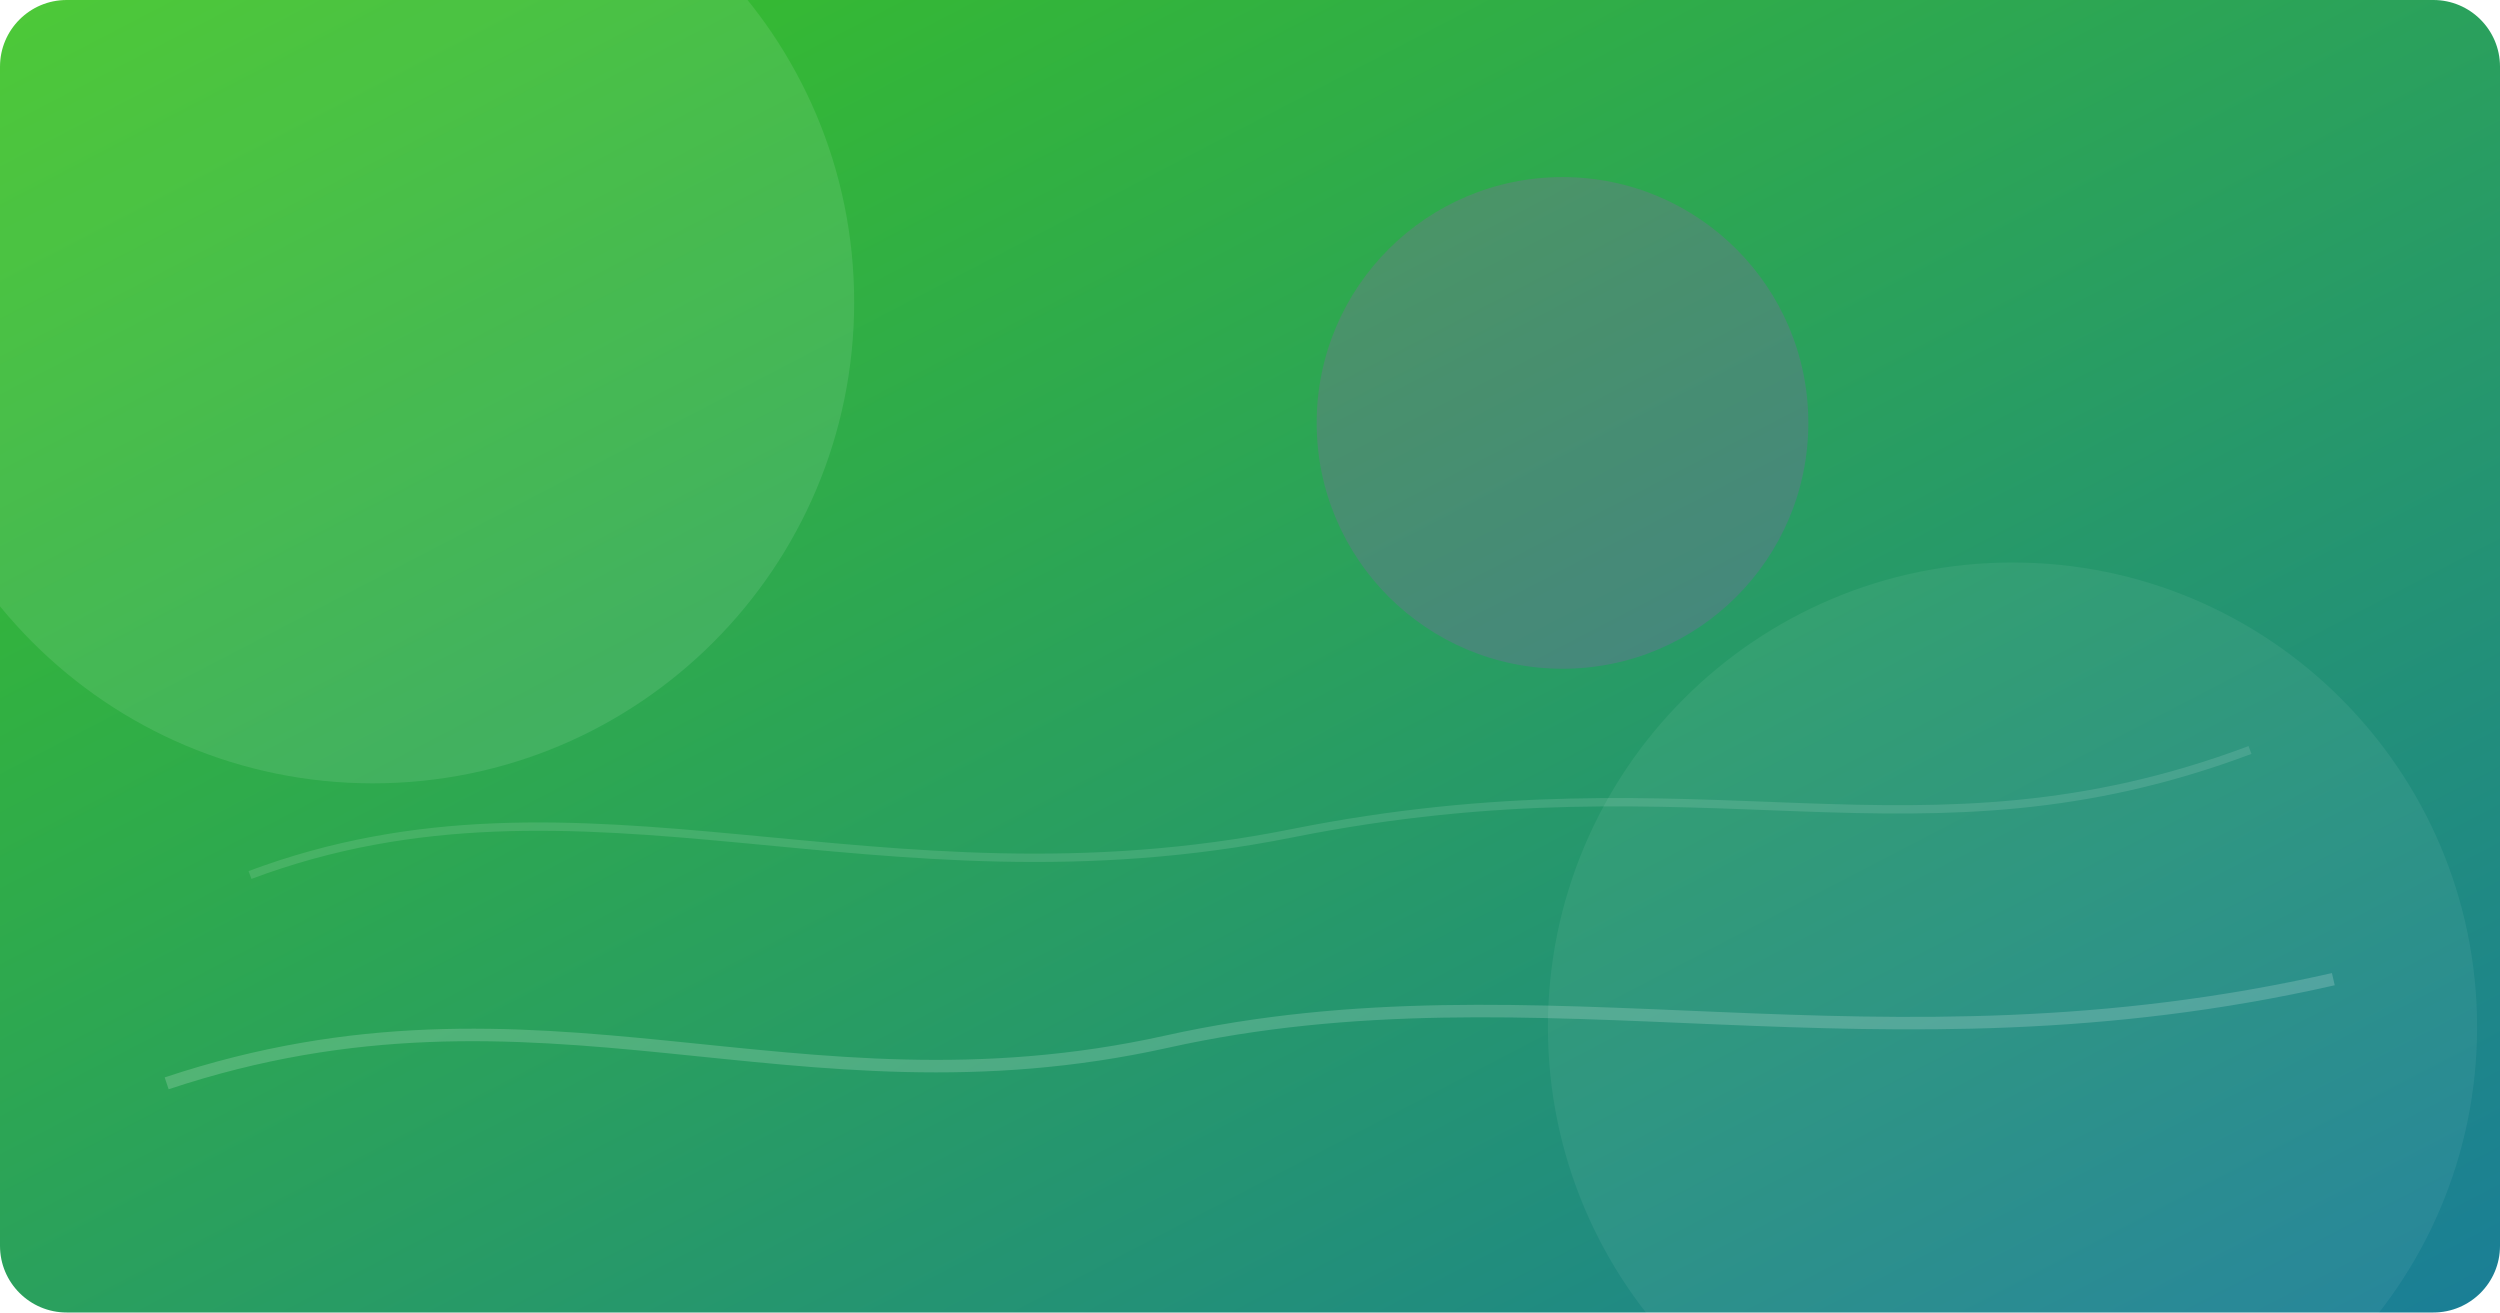
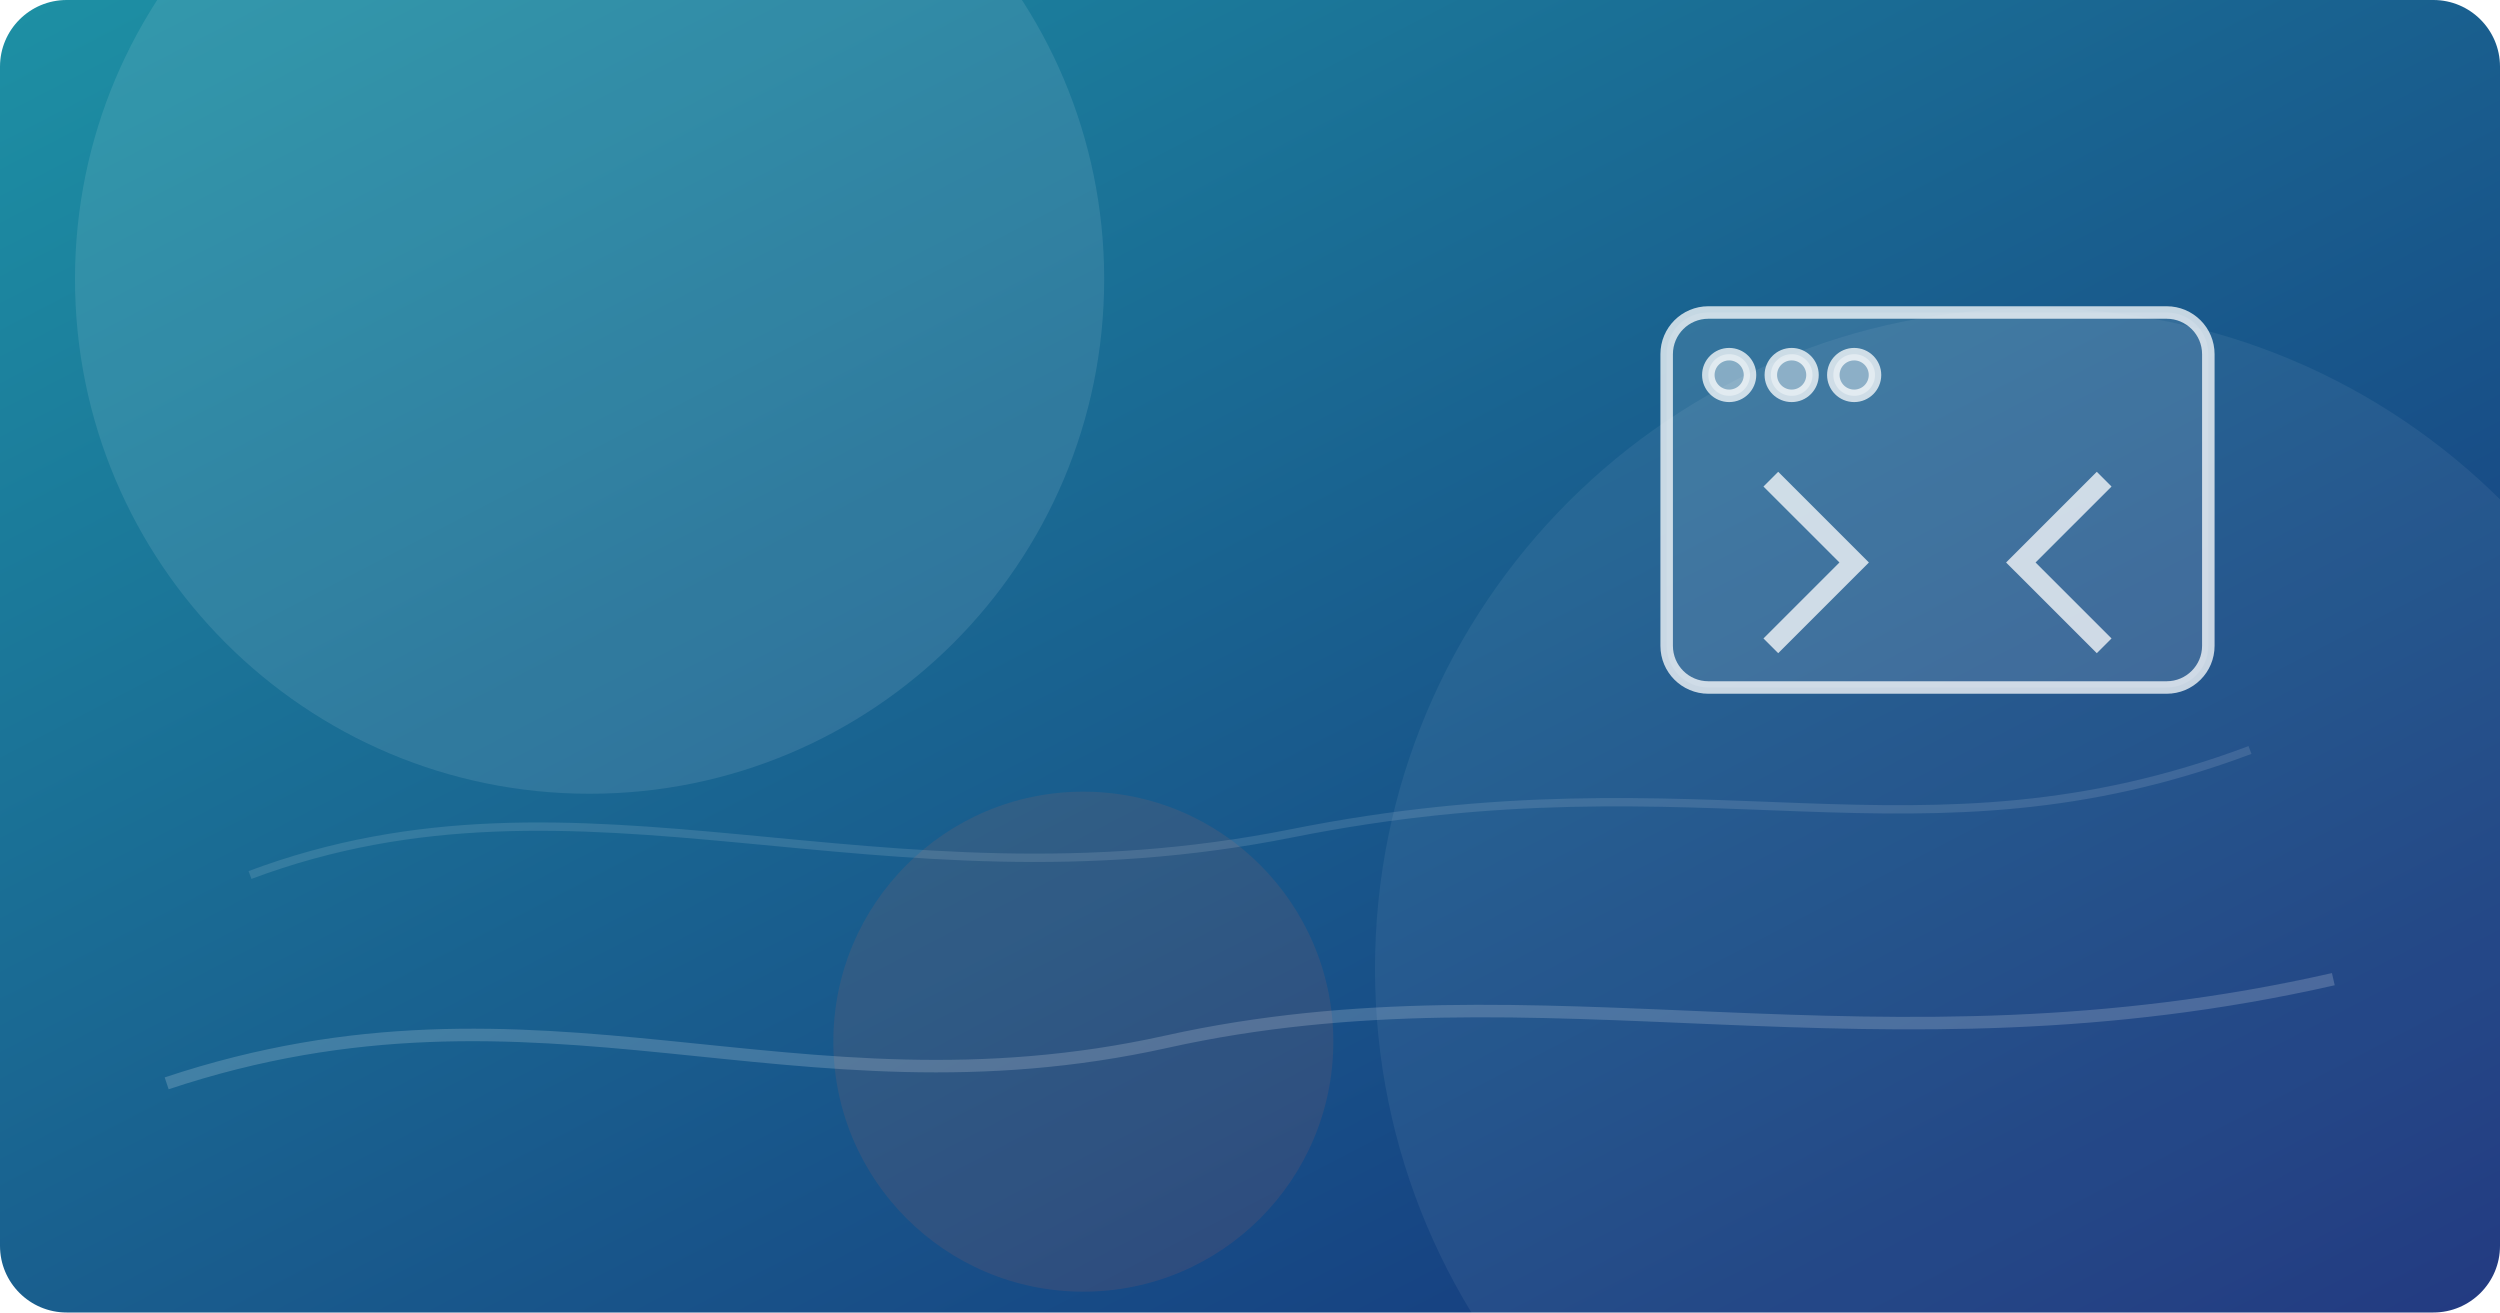
<svg xmlns="http://www.w3.org/2000/svg" width="1200" height="630" viewBox="0 0 1200 630" fill="none">
  <defs>
    <linearGradient id="bg" x1="0" y1="0" x2="1" y2="1">
-       <stop offset="0" stop-color="#3ac322" />
-       <stop offset="1" stop-color="#1a7e97" />
+       <stop offset="0" stop-color="#1d90a4" />
+       <stop offset="1" stop-color="#152e79" />
    </linearGradient>
  </defs>
  <rect width="1200" height="630" rx="32" fill="url(#bg)" />
-   <circle cx="179" cy="145" r="231" fill="rgba(255,255,255,0.10)" />
-   <circle cx="966" cy="493" r="223" fill="rgba(255,255,255,0.06)" />
-   <circle cx="750" cy="203" r="118" fill="#c836e2" fill-opacity="0.18" />
+   <circle cx="283" cy="134" r="247" fill="rgba(255,255,255,0.10)" />
+   <circle cx="977" cy="465" r="317" fill="rgba(255,255,255,0.06)" />
+   <circle cx="520" cy="500" r="120" fill="#e06751" fill-opacity="0.12" />
  <path d="M80 520 C 260 460, 380 540, 560 500 S 900 520, 1120 470" stroke="rgba(255,255,255,0.18)" stroke-width="6" fill="none" />
  <path d="M120 420 C 280 360, 420 440, 620 400 S 920 420, 1080 360" stroke="rgba(255,255,255,0.12)" stroke-width="4" fill="none" />
+   <g transform="translate(800 150)" stroke="rgba(255,255,255,0.75)" stroke-width="6" fill="rgba(255,255,255,0.12)">
+     <rect x="0" y="0" width="260" height="180" rx="20" />
+     <circle cx="30" cy="30" r="10" fill="rgba(255,255,255,0.4)" />
+     <circle cx="60" cy="30" r="10" fill="rgba(255,255,255,0.4)" />
+     <circle cx="90" cy="30" r="10" fill="rgba(255,255,255,0.4)" />
+     <path d="M50 80 L90 120 L50 160" stroke="rgba(255,255,255,0.75)" stroke-width="10" fill="none" />
+     <path d="M210 80 L170 120 L210 160" stroke="rgba(255,255,255,0.75)" stroke-width="10" fill="none" />
+   </g>
</svg>
